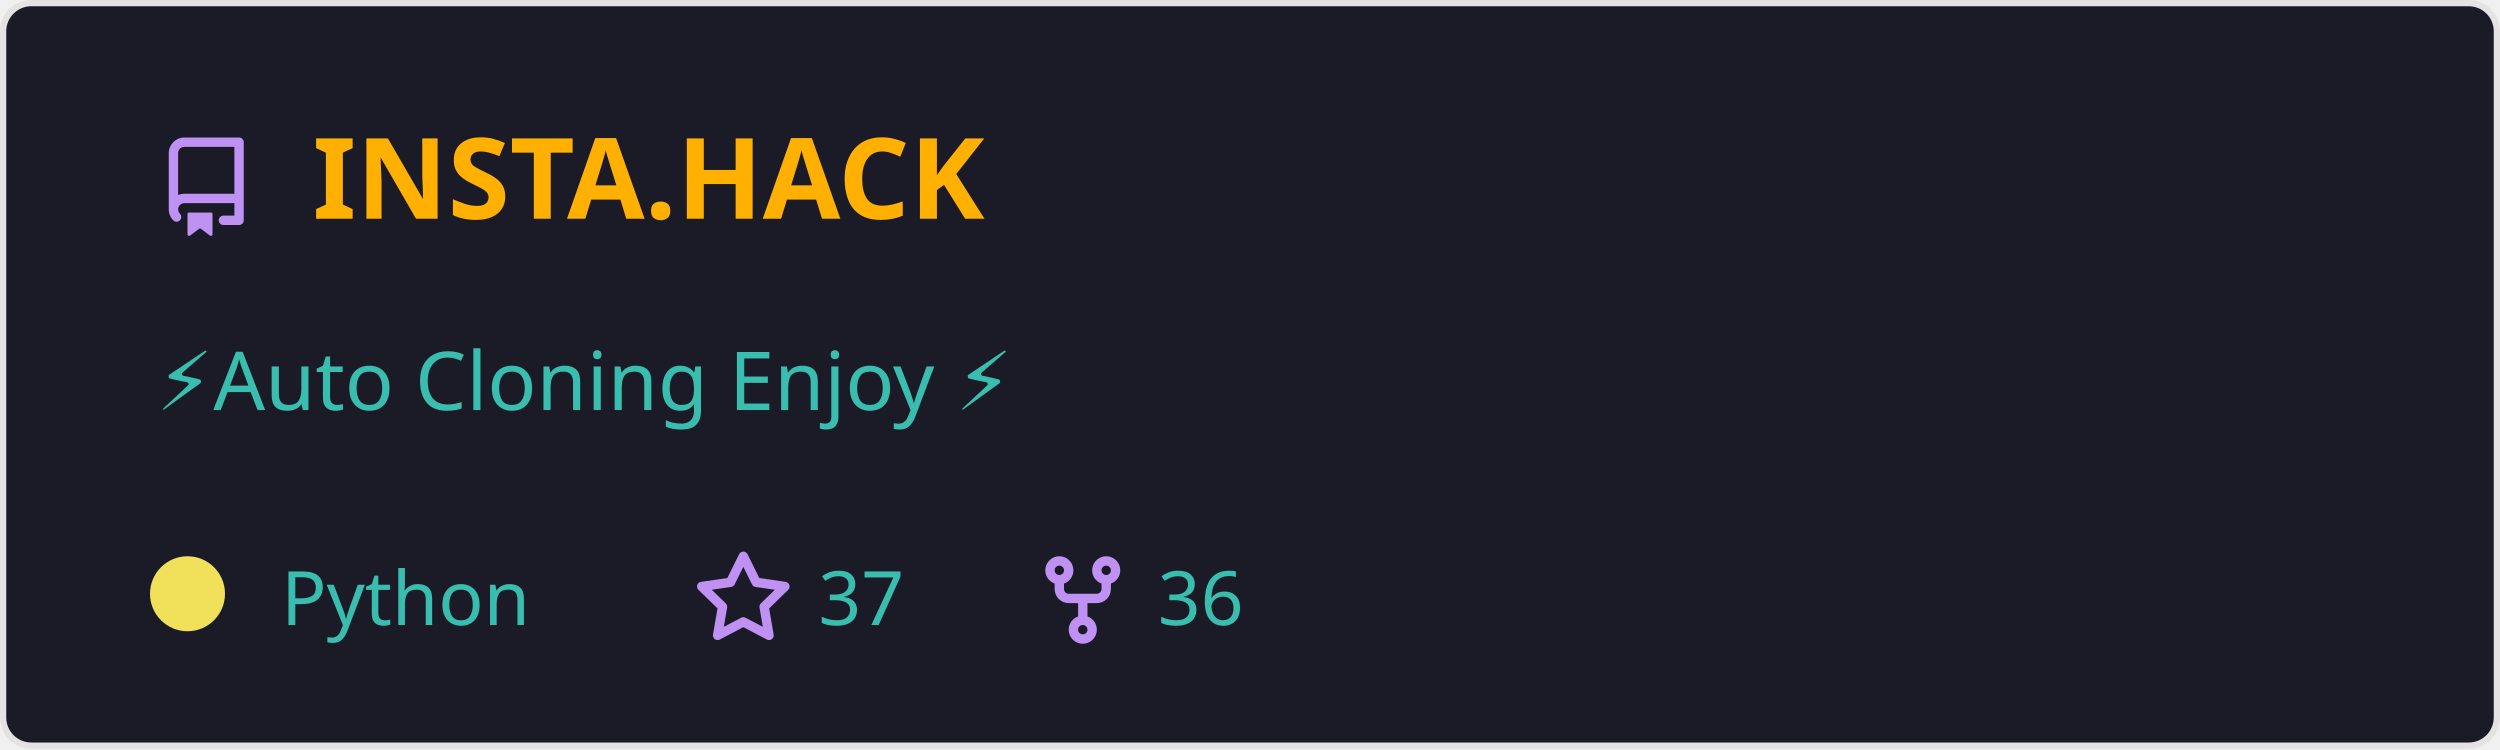
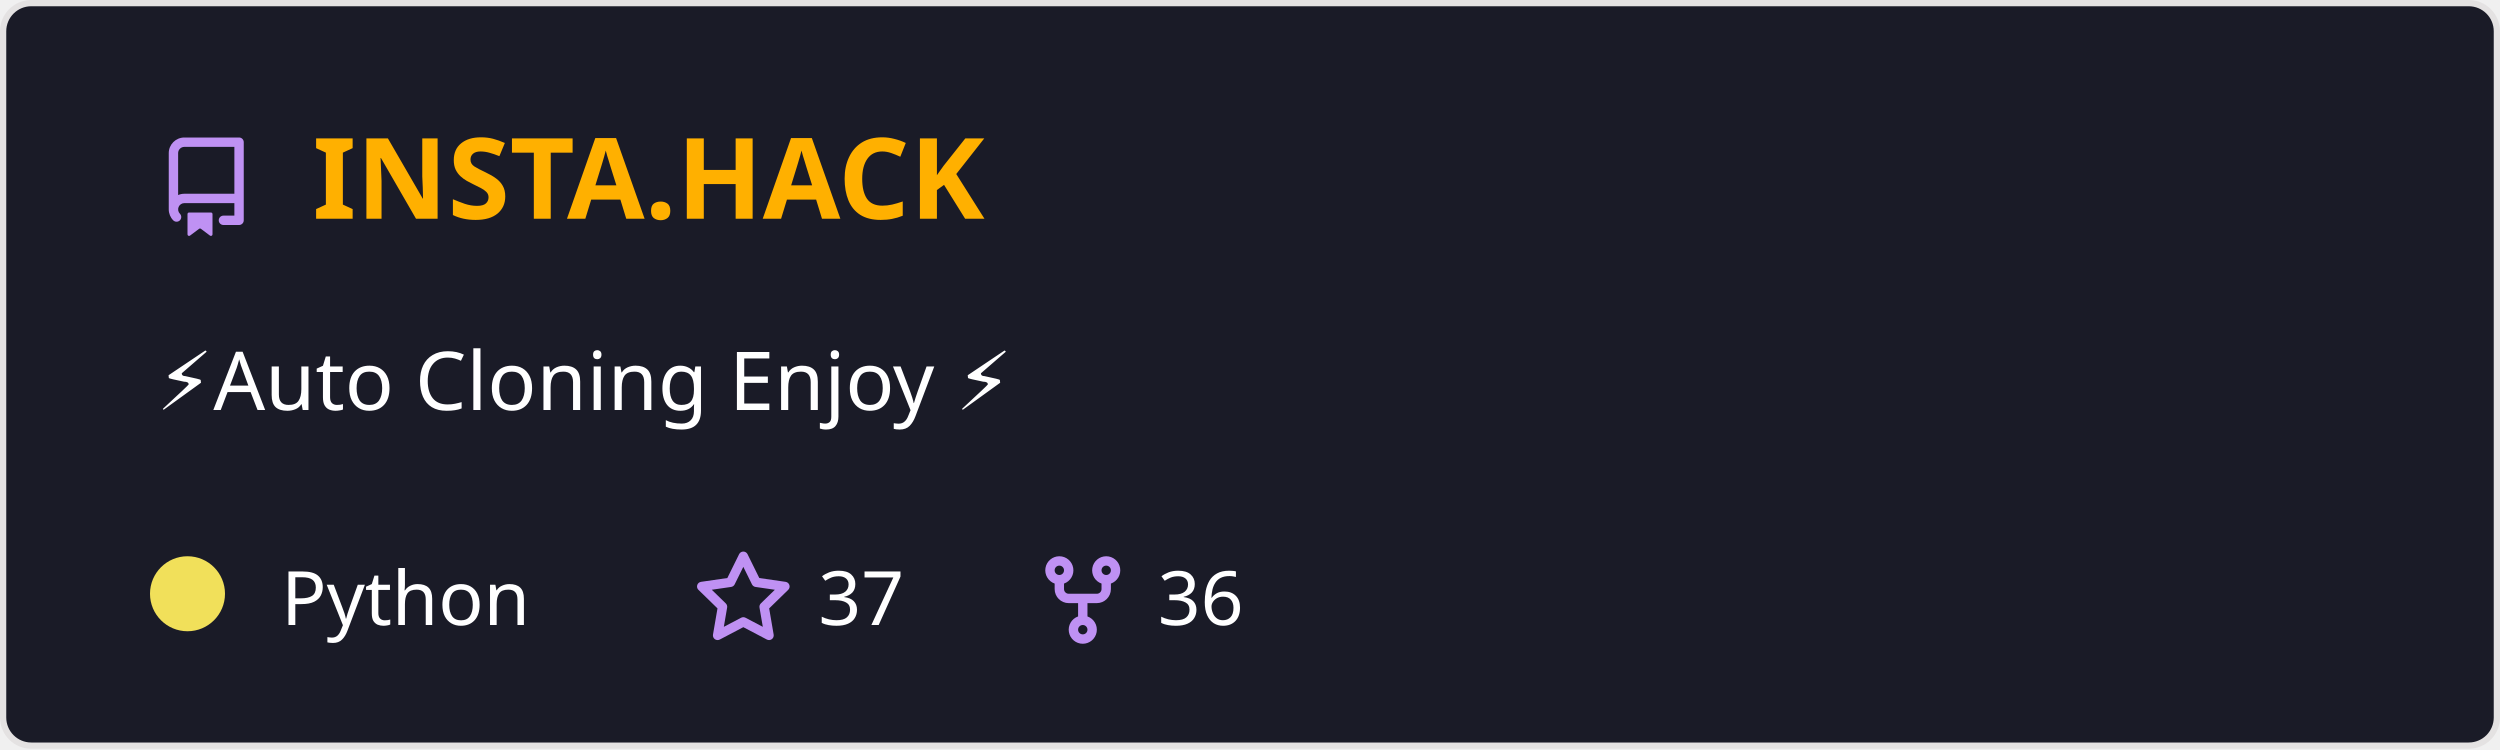
<svg xmlns="http://www.w3.org/2000/svg" width="400" height="120" viewBox="0 0 400 120" fill="none" role="img" aria-labelledby="descId">
  <style>
          .header {
            font: 600 18px 'Segoe UI', Ubuntu, Sans-Serif;
            fill: #ffb000;
            animation: fadeInAnimation 0.8s ease-in-out forwards;
          }
          @supports(-moz-appearance: auto) {
            /* Selector detects Firefox */
            .header { font-size: 15.5px; }
          }
          
-     .description { font: 400 13px 'Segoe UI', Ubuntu, Sans-Serif; fill: #38bdae }
-     .gray { font: 400 12px 'Segoe UI', Ubuntu, Sans-Serif; fill: #38bdae }
+     .description { font: 400 13px 'Segoe UI', Ubuntu, Sans-Serif; fill: #fff }
+     .gray { font: 400 12px 'Segoe UI', Ubuntu, Sans-Serif; fill: #fff }
    .icon { fill: #bf91f3 }
    .badge { font: 600 11px 'Segoe UI', Ubuntu, Sans-Serif; }
    .badge rect { opacity: 0.2 }
  

          
      /* Animations */
      @keyframes scaleInAnimation {
        from {
          transform: translate(-5px, 5px) scale(0);
        }
        to {
          transform: translate(-5px, 5px) scale(1);
        }
      }
      @keyframes fadeInAnimation {
        from {
          opacity: 0;
        }
        to {
          opacity: 1;
        }
      }
    
          * { animation-duration: 0s !important; animation-delay: 0s !important; }
        </style>
  <rect data-testid="card-bg" x="0.5" y="0.5" rx="4.5" height="99%" stroke="#e4e2e2" width="399" fill="#1a1b27" stroke-opacity="1" />
  <g data-testid="card-title" transform="translate(25, 35)">
    <g transform="translate(0, 0)">
      <svg class="icon" x="0" y="-13" viewBox="0 0 16 16" version="1.1" width="16" height="16">
        <path fill-rule="evenodd" d="M2 2.5A2.5 2.5 0 014.5 0h8.75a.75.75 0 01.75.75v12.5a.75.75 0 01-.75.75h-2.5a.75.75 0 110-1.5h1.75v-2h-8a1 1 0 00-.714 1.7.75.75 0 01-1.072 1.05A2.495 2.495 0 012 11.5v-9zm10.5-1V9h-8c-.356 0-.694.074-1 .208V2.5a1 1 0 011-1h8zM5 12.25v3.25a.25.25 0 00.4.2l1.45-1.087a.25.25 0 01.3 0L8.6 15.7a.25.25 0 00.4-.2v-3.25a.25.25 0 00-.25-.25h-3.5a.25.25 0 00-.25.25z" />
      </svg>
    </g>
    <g transform="translate(25, 0)">
      <text x="0" y="0" class="header" data-testid="header">INSTA.HACK</text>
    </g>
  </g>
  <g data-testid="main-card-body" transform="translate(0, 55)">
    <text class="description" x="25" y="-5">
      <tspan dy="1.2em" x="25">⚡Auto Cloning Enjoy ⚡</tspan>
    </text>
    <g transform="translate(30, 45)">
      <g transform="translate(0, 0)">
        <g data-testid="primary-lang">
          <circle data-testid="lang-color" cx="0" cy="-5" r="6" fill="#f1e05a" />
          <text data-testid="lang-name" class="gray" x="15">Python</text>
        </g>
      </g>
      <g transform="translate(80.93125, 0)">
        <g transform="translate(0, 0)">
          <svg class="icon" y="-12" viewBox="0 0 16 16" version="1.1" width="16" height="16">
            <path fill-rule="evenodd" d="M8 .25a.75.75 0 01.673.418l1.882 3.815 4.21.612a.75.75 0 01.416 1.279l-3.046 2.97.719 4.192a.75.75 0 01-1.088.791L8 12.347l-3.766 1.98a.75.75 0 01-1.088-.79l.72-4.194L.818 6.374a.75.75 0 01.416-1.28l4.21-.611L7.327.668A.75.75 0 018 .25zm0 2.445L6.615 5.5a.75.75 0 01-.564.41l-3.097.45 2.24 2.184a.75.75 0 01.216.664l-.528 3.084 2.769-1.456a.75.75 0 01.698 0l2.77 1.456-.53-3.084a.75.75 0 01.216-.664l2.24-2.183-3.096-.45a.75.75 0 01-.564-.41L8 2.694v.001z" />
          </svg>
        </g>
        <g transform="translate(20, 0)">
          <text data-testid="stargazers" class="gray">37</text>
        </g>
      </g>
      <g transform="translate(135.2438, 0)">
        <g transform="translate(0, 0)">
          <svg class="icon" y="-12" viewBox="0 0 16 16" version="1.1" width="16" height="16">
            <path fill-rule="evenodd" d="M5 3.25a.75.75 0 11-1.5 0 .75.75 0 011.5 0zm0 2.122a2.25 2.25 0 10-1.5 0v.878A2.25 2.25 0 005.75 8.5h1.5v2.128a2.251 2.251 0 101.5 0V8.5h1.5a2.25 2.25 0 002.25-2.25v-.878a2.25 2.25 0 10-1.5 0v.878a.75.75 0 01-.75.75h-4.5A.75.75 0 015 6.25v-.878zm3.75 7.378a.75.75 0 11-1.5 0 .75.75 0 011.5 0zm3-8.75a.75.75 0 100-1.5.75.75 0 000 1.5z" />
          </svg>
        </g>
        <g transform="translate(20, 0)">
          <text data-testid="forkcount" class="gray">36</text>
        </g>
      </g>
    </g>
  </g>
</svg>
